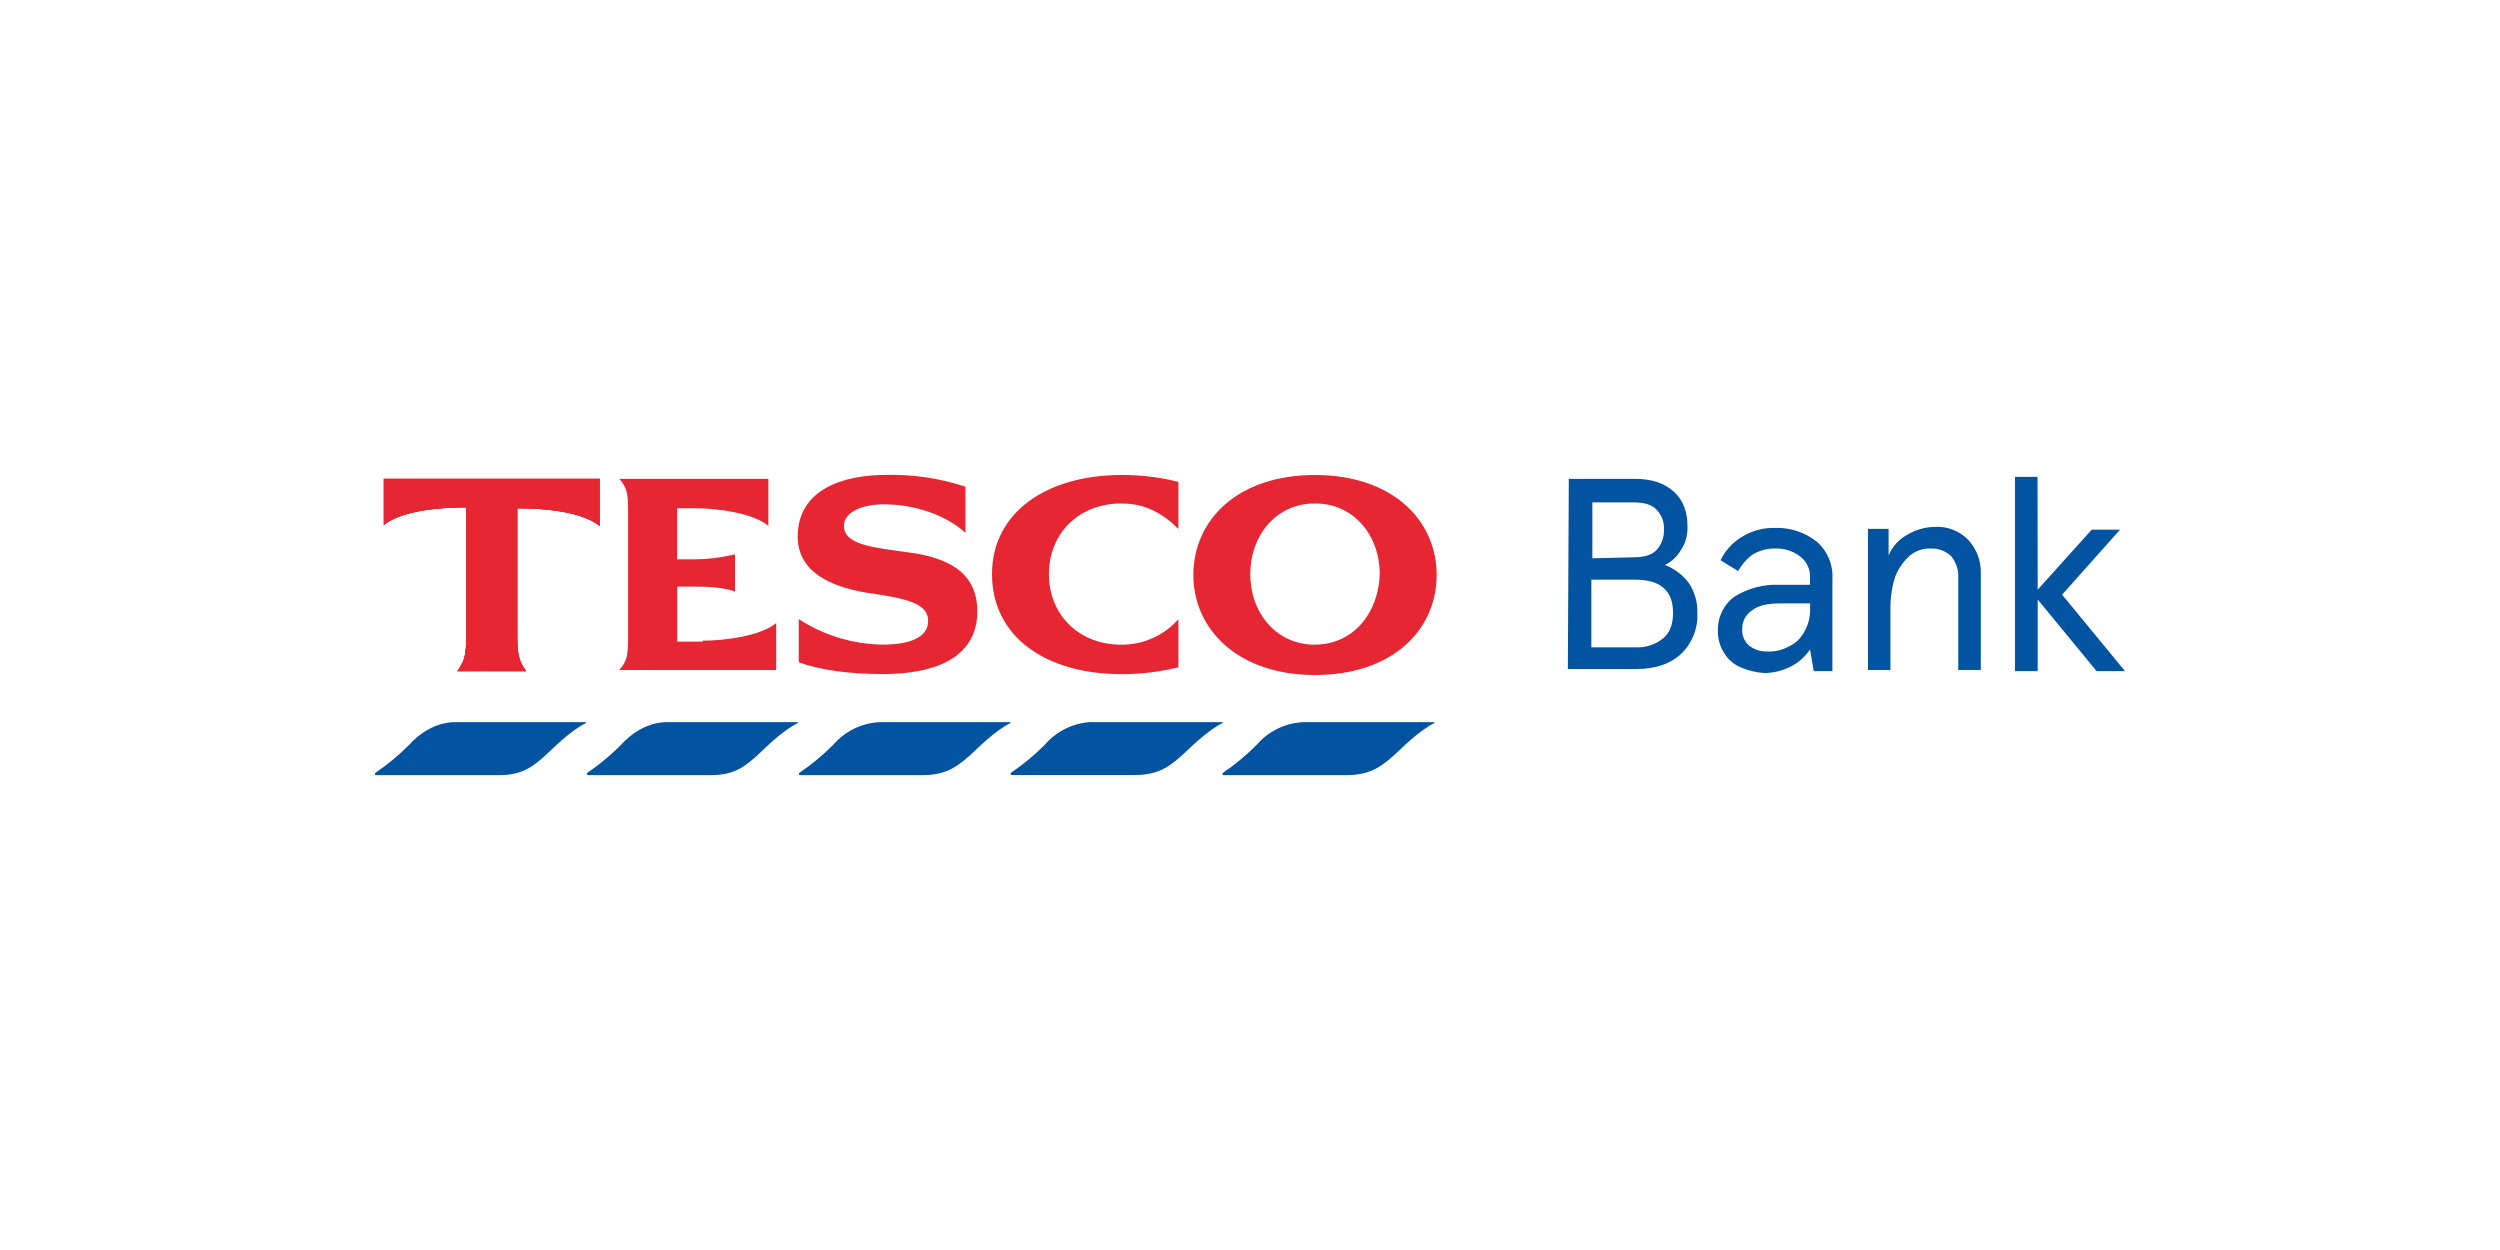
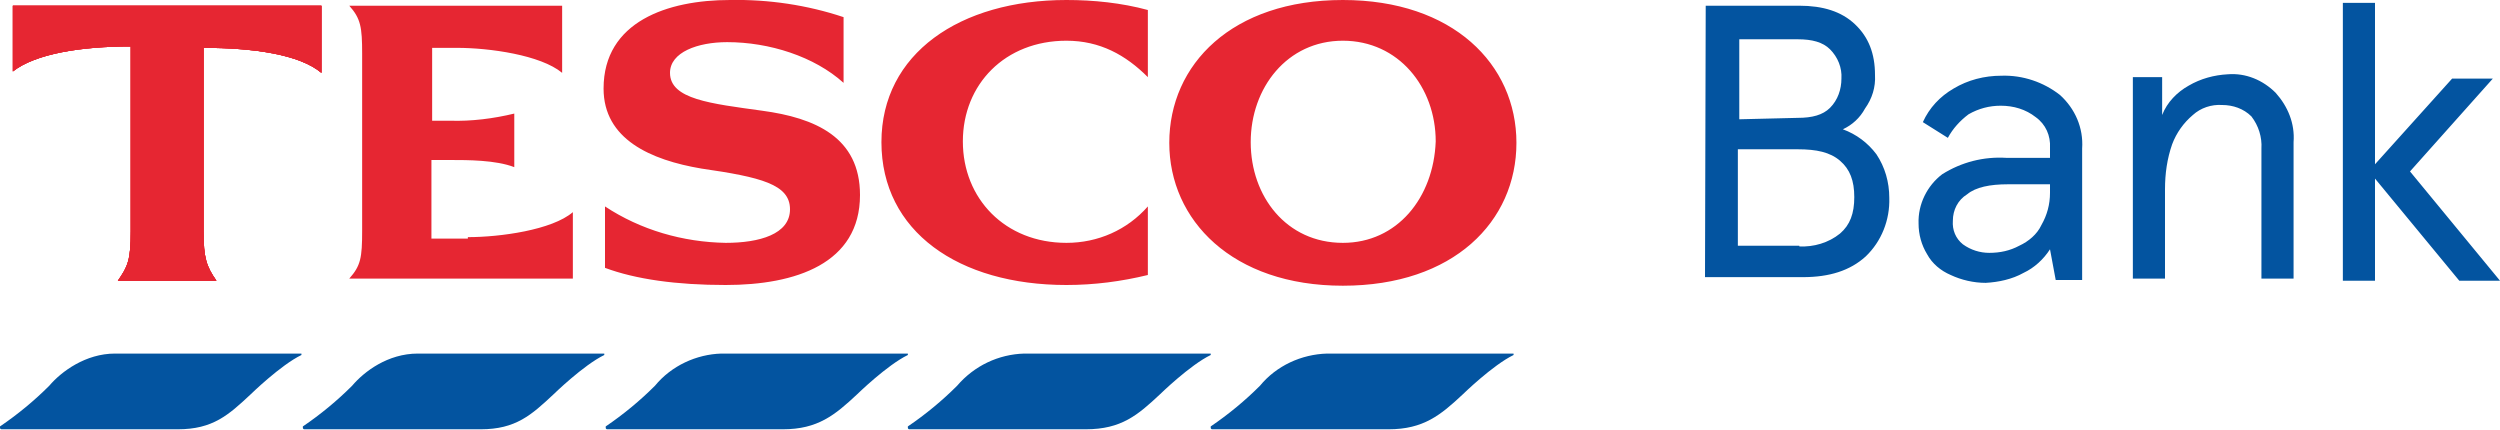
- <svg xmlns="http://www.w3.org/2000/svg" xmlns:xlink="http://www.w3.org/1999/xlink" width="500" height="250">
-   <g fill="#e62632">
-     <use xlink:href="#B" />
-     <use xlink:href="#B" />
-     <use xlink:href="#B" />
-     <use xlink:href="#B" />
-     <path d="M140.53 128.14c4.51 0 11.77-1 14.71-3.53V134h-31.39c1.57-1.76 1.77-2.94 1.77-6.67v-24.89c0-3.73-.2-4.91-1.77-6.67h29.82v9.41c-2.94-2.55-10.2-3.53-14.71-3.53h-3.53v10.21H138a35.1 35.1 0 0 0 9-1v7.46c-2.55-1-6.47-1-9-1h-2.55v11h5.1zm41.2-17.66c7.45 1 13.73 3.73 13.73 11.77 0 9.62-9 12.56-18.83 12.56-6.87 0-12.56-.79-16.88-2.35v-8.64a31.57 31.57 0 0 0 16.88 5.1c4.7 0 9-1.17 9-4.7s-4.12-4.52-12.36-5.69c-7.06-1.18-13.73-4.12-13.73-11.19 0-9.41 9-12.36 17.65-12.36a47.21 47.21 0 0 1 15.9 2.36v9.22c-4.12-3.73-10.4-5.69-16.29-5.69-4.12 0-8 1.37-8 4.31-.02 3.73 5.67 4.32 12.93 5.3zM224.3 95a44.78 44.78 0 0 1 11.38 1.38v9.41c-3.14-3.14-6.67-5.1-11.38-5.1-8.63 0-14.52 6.08-14.52 14.13s5.89 14.12 14.52 14.12a15.11 15.11 0 0 0 11.38-5.1v9.62a47.77 47.77 0 0 1-11.38 1.37c-15.11 0-25.9-7.46-25.9-20 0-12.39 10.99-19.83 25.9-19.83zm38.7 0c-15.5 0-24.33 9-24.33 20 0 10.79 8.83 20 24.33 20s24.33-9 24.33-20-8.88-20-24.33-20zm0 33.94c-7.85 0-12.95-6.47-12.95-14.12s5.1-14.13 12.95-14.13 12.95 6.48 12.95 14.13c-.25 7.83-5.35 14.1-12.95 14.1z" />
+ <svg xmlns="http://www.w3.org/2000/svg" version="1.1" id="Layer_1" x="0px" y="0px" viewBox="0 0 350 60.1" style="enable-background:new 0 0 350 60.1;" xml:space="preserve">
+   <style type="text/css">
+ 	.st0{fill:#E62632;}
+ 	.st1{fill:#0354A0;}
+ </style>
+   <g>
+     <g>
+       <g>
+         <path id="B" class="st0" d="M1.8,0.8h43.2v9.4c-3.1-2.6-9.6-3.5-16.5-3.5v25.7c0,3.7,0.4,4.9,1.8,6.9H16.5c1.4-2,1.8-2.9,1.8-6.9     V6.5c-6.9,0-13.3,1-16.5,3.5C1.8,10,1.8,0.8,1.8,0.8z" />
+       </g>
+       <g>
+         <path id="B_1_" class="st0" d="M1.8,0.8h43.2v9.4c-3.1-2.6-9.6-3.5-16.5-3.5v25.7c0,3.7,0.4,4.9,1.8,6.9H16.5     c1.4-2,1.8-2.9,1.8-6.9V6.5c-6.9,0-13.3,1-16.5,3.5C1.8,10,1.8,0.8,1.8,0.8z" />
+       </g>
+       <g>
+         <path id="B_2_" class="st0" d="M1.8,0.8h43.2v9.4c-3.1-2.6-9.6-3.5-16.5-3.5v25.7c0,3.7,0.4,4.9,1.8,6.9H16.5     c1.4-2,1.8-2.9,1.8-6.9V6.5c-6.9,0-13.3,1-16.5,3.5C1.8,10,1.8,0.8,1.8,0.8z" />
+       </g>
+       <g>
+         <path id="B_3_" class="st0" d="M1.8,0.8h43.2v9.4c-3.1-2.6-9.6-3.5-16.5-3.5v25.7c0,3.7,0.4,4.9,1.8,6.9H16.5     c1.4-2,1.8-2.9,1.8-6.9V6.5c-6.9,0-13.3,1-16.5,3.5C1.8,10,1.8,0.8,1.8,0.8z" />
+       </g>
+       <path class="st0" d="M65.5,33.2c4.5,0,11.8-1,14.7-3.5V39H48.9c1.6-1.8,1.8-2.9,1.8-6.7V7.5c0-3.7-0.2-4.9-1.8-6.7h29.8v9.4    C75.7,7.7,68.5,6.7,64,6.7h-3.5v10.2H63c3,0.1,6.1-0.3,9-1v7.5c-2.6-1-6.5-1-9-1h-2.6v11h5.1L65.5,33.2z M106.7,15.5    c7.4,1,13.7,3.7,13.7,11.8c0,9.6-9,12.6-18.8,12.6c-6.9,0-12.6-0.8-16.9-2.4v-8.6c5,3.3,10.9,5,16.9,5.1c4.7,0,9-1.2,9-4.7    s-4.1-4.5-12.4-5.7c-7.1-1.2-13.7-4.1-13.7-11.2C84.5,3,93.5,0,102.2,0c5.4-0.1,10.8,0.7,15.9,2.4v9.2c-4.1-3.7-10.4-5.7-16.3-5.7    c-4.1,0-8,1.4-8,4.3C93.8,13.9,99.5,14.5,106.7,15.5L106.7,15.5z M149.3,0c3.8,0,7.7,0.4,11.4,1.4v9.4c-3.1-3.1-6.7-5.1-11.4-5.1    c-8.6,0-14.5,6.1-14.5,14.1S140.7,34,149.3,34c4.4,0,8.5-1.8,11.4-5.1v9.6c-3.7,0.9-7.5,1.4-11.4,1.4c-15.1,0-25.9-7.5-25.9-20    C123.4,7.5,134.4,0,149.3,0L149.3,0z M188,0c-15.5,0-24.3,9-24.3,20c0,10.8,8.8,20,24.3,20s24.3-9,24.3-20S203.4,0,188,0z M188,34    c-7.9,0-12.9-6.5-12.9-14.1S180.2,5.7,188,5.7c7.8,0,13,6.5,13,14.1C200.7,27.7,195.6,34,188,34L188,34z" />
+     </g>
+     <path class="st1" d="M185.8,49.5h26.1v0.2l0,0c-2.9,1.4-7.1,5.5-7.1,5.5c-3.1,2.9-5.5,4.9-10.4,4.9h-24.7c-0.1,0-0.2-0.1-0.2-0.2   c0,0,0,0,0,0l0,0v-0.2l0,0c2.5-1.7,4.8-3.6,6.9-5.7C178.7,51.2,182.2,49.6,185.8,49.5 M143.4,49.5h26.1v0.2l0,0   c-2.9,1.4-7.1,5.5-7.1,5.5c-3.1,2.9-5.4,4.9-10.4,4.9h-24.7c-0.1,0-0.2-0.1-0.2-0.2l0,0v-0.2l0,0c2.5-1.7,4.8-3.6,6.9-5.7   C136.4,51.2,139.8,49.6,143.4,49.5 M101,49.5h26.1v0.2l0,0c-2.9,1.4-7.1,5.5-7.1,5.5c-3.1,2.9-5.5,4.9-10.4,4.9H85   c-0.1,0-0.2-0.1-0.2-0.2l0,0v-0.2l0,0c2.5-1.7,4.8-3.6,6.9-5.7C94,51.2,97.5,49.6,101,49.5 M58.5,49.5h26.1v0.2l0,0   c-2.9,1.4-7.1,5.5-7.1,5.5c-3.1,2.9-5.3,4.9-10.2,4.9H42.6c-0.1,0-0.2-0.1-0.2-0.2c0,0,0,0,0,0l0,0v-0.2l0,0   c2.5-1.7,4.8-3.6,6.9-5.7C51,52,54.3,49.5,58.5,49.5 M16.1,49.5h26.1v0.2l0,0c-2.9,1.4-7.1,5.5-7.1,5.5c-3.1,2.9-5.3,4.9-10.2,4.9   H0.2C0.1,60.1,0,60,0,59.9l0,0v-0.2l0,0C2.5,58,4.8,56.1,6.9,54C8.6,52,12,49.5,16.1,49.5 M238.8,0.8h13.1c3.3,0,5.9,0.8,7.8,2.6   s2.8,4.1,2.8,7.1c0.1,1.7-0.4,3.3-1.4,4.7c-0.7,1.3-1.8,2.3-3.1,2.9c1.9,0.7,3.5,1.9,4.7,3.5c1.2,1.8,1.8,3.9,1.8,6.1   c0.1,3.1-1.1,6.1-3.3,8.2c-2.2,2-5.1,2.9-8.8,2.9h-13.7L238.8,0.8L238.8,0.8z M251.7,16.5c2,0,3.5-0.4,4.5-1.4   c1.1-1.1,1.6-2.6,1.6-4.1c0.1-1.5-0.5-3-1.6-4.1c-1-1-2.5-1.4-4.5-1.4h-8.2v11.2C243.5,16.7,251.7,16.5,251.7,16.5z M251.9,34.5   c2,0.1,4.1-0.5,5.7-1.8c1.4-1.2,2-2.8,2-5.1s-0.6-3.9-2-5.1s-3.3-1.6-5.9-1.6h-8.4v13.5H251.9z M273.1,38.5   c-1.4-0.6-2.6-1.6-3.3-2.9c-0.8-1.3-1.2-2.8-1.2-4.3c-0.1-2.7,1.2-5.3,3.3-6.9c2.7-1.7,5.8-2.5,9-2.3h6.1v-1.4   c0.1-1.7-0.6-3.3-2-4.3c-1.4-1.1-3.1-1.6-4.9-1.6c-1.6,0-3.1,0.4-4.5,1.2c-1.2,0.9-2.2,2-2.9,3.3l-3.5-2.2c0.9-2,2.4-3.6,4.3-4.7   c2-1.2,4.3-1.8,6.7-1.8c3-0.1,5.9,0.9,8.2,2.7c2.1,1.9,3.3,4.6,3.1,7.5v18.4h-3.7l-0.8-4.3c-0.9,1.4-2.2,2.6-3.7,3.3   c-1.6,0.9-3.5,1.3-5.3,1.4C276.3,39.6,274.6,39.2,273.1,38.5L273.1,38.5z M282.7,34.4c1.3-0.6,2.5-1.6,3.1-2.9   c0.8-1.4,1.2-2.9,1.2-4.5v-1.2h-5.9c-2.5,0-4.5,0.4-5.7,1.4c-1.3,0.8-2,2.2-2,3.7c-0.1,1.3,0.4,2.5,1.4,3.3   c1.1,0.8,2.4,1.2,3.7,1.2C280,35.4,281.4,35.1,282.7,34.4L282.7,34.4z M298.2,10.8h4.5v5.3c0.7-1.8,2.1-3.2,3.7-4.1   c1.7-1,3.6-1.5,5.5-1.6c2.5-0.2,4.9,0.8,6.7,2.6c1.7,1.9,2.7,4.3,2.5,6.9V39h-4.5V20.8c0.1-1.6-0.4-3.2-1.4-4.5   c-1.1-1.1-2.6-1.6-4.1-1.6c-1.5-0.1-3,0.4-4.1,1.4c-1.3,1.1-2.3,2.5-2.9,4.1c-0.7,2-1,4.1-1,6.3V39h-4.5V10.8L298.2,10.8z    M332.5,23l10.8-12h5.7l-11.6,13L350,39.3h-5.7l-11.8-14.3v14.3H328V0.4h4.5L332.5,23z" />
  </g>
-   <path d="M260.79 144.42h26.09v.2h0c-2.94 1.37-7.06 5.49-7.06 5.49-3.14 2.94-5.49 4.91-10.4 4.91H244.7a.19.19 0 0 1-.19-.2h0v-.2h0a45.72 45.72 0 0 0 6.86-5.69 13.08 13.08 0 0 1 9.42-4.51m-42.38 0h26.1v.2h0c-2.95 1.37-7.07 5.49-7.07 5.49-3.14 2.94-5.44 4.89-10.39 4.89h-24.72a.2.2 0 0 1-.2-.2h0v-.2h0a45.44 45.44 0 0 0 6.87-5.69 13.06 13.06 0 0 1 9.41-4.51m-42.41.02h26.09v.2h0c-2.94 1.37-7.06 5.49-7.06 5.49-3.14 2.94-5.5 4.91-10.4 4.91H160a.2.2 0 0 1-.2-.2h0v-.2h0a45.44 45.44 0 0 0 6.87-5.69 13.08 13.08 0 0 1 9.42-4.51m-42.63 0h26.1v.2h0c-2.95 1.37-7.07 5.49-7.07 5.49-3.13 2.94-5.29 4.91-10.2 4.91h-24.72a.19.19 0 0 1-.19-.2h0v-.2h0a45.72 45.72 0 0 0 6.86-5.69c1.77-2 5.1-4.51 9.22-4.51m-42.37 0h26.09v.2h0c-2.94 1.37-7.06 5.49-7.06 5.49-3.14 2.94-5.3 4.91-10.2 4.91H75.2a.2.2 0 0 1-.2-.2h0v-.2h0a45.44 45.44 0 0 0 6.87-5.69c1.76-2 5.1-4.51 9.22-4.51m222.67-48.65h13.15c3.33 0 5.88.78 7.84 2.55s2.75 4.12 2.75 7.06a7.81 7.81 0 0 1-1.37 4.71A7.58 7.58 0 0 1 333 113a10.78 10.78 0 0 1 4.71 3.53 10.2 10.2 0 0 1 1.76 6.09 10.67 10.67 0 0 1-3.33 8.24q-3.24 2.94-8.83 2.94h-13.74l.19-38.06zm12.95 15.69c2 0 3.53-.39 4.51-1.37a5.62 5.62 0 0 0 1.57-4.12 5.3 5.3 0 0 0-1.57-4.12c-1-1-2.55-1.37-4.51-1.37h-8.24v11.18l8.24-.2zm.2 18a8.28 8.28 0 0 0 5.69-1.76c1.37-1.18 2-2.75 2-5.1s-.59-3.93-2-5.11-3.34-1.56-5.89-1.56h-8.44v13.53zm21.18 3.98a6.9 6.9 0 0 1-3.33-2.95 7.83 7.83 0 0 1-1.18-4.31 8.11 8.11 0 0 1 3.34-6.87 15.78 15.78 0 0 1 9-2.35H362v-1.38a5 5 0 0 0-2-4.31 7.72 7.72 0 0 0-4.9-1.57 8.67 8.67 0 0 0-4.52 1.17 10 10 0 0 0-2.94 3.34l-3.53-2.16a11.07 11.07 0 0 1 4.32-4.71 12.12 12.12 0 0 1 6.67-1.76 12.68 12.68 0 0 1 8.24 2.74 9.15 9.15 0 0 1 3.14 7.46v18.44h-3.73l-.75-4.32a10.07 10.07 0 0 1-3.72 3.34 11.87 11.87 0 0 1-5.3 1.37 13.81 13.81 0 0 1-4.89-1.17zm9.62-4.12a6.54 6.54 0 0 0 3.14-2.95 8.61 8.61 0 0 0 1.17-4.51v-1.18h-5.88c-2.55 0-4.51.4-5.69 1.38a4.25 4.25 0 0 0-2 3.72 4 4 0 0 0 1.37 3.34 5.69 5.69 0 0 0 3.73 1.18 8 8 0 0 0 4.16-.98zm15.5-23.55h4.51v5.3a8.38 8.38 0 0 1 3.73-4.12 11.08 11.08 0 0 1 5.49-1.57 8.6 8.6 0 0 1 6.67 2.55 9.5 9.5 0 0 1 2.55 6.87V134h-4.51v-18.22a6.48 6.48 0 0 0-1.38-4.51 5.62 5.62 0 0 0-4.12-1.57 6.18 6.18 0 0 0-4.12 1.37 11.22 11.22 0 0 0-2.94 4.12 20 20 0 0 0-1 6.28V134h-4.49v-28.23zm34.33 12.17l10.79-12H424l-11.58 13L425 134.22h-5.69l-11.77-14.32v14.32H403V95.38h4.51z" fill="#0354a0" />
-   <defs>
-     <path id="B" d="M76.77,95.77h43.16v9.41c-3.14-2.55-9.62-3.53-16.48-3.53v25.7c0,3.73.39,4.91,1.76,6.87H91.48c1.37-2,1.77-2.94,1.77-6.87V101.46c-6.87,0-13.35,1-16.48,3.53V95.77Z" />
-   </defs>
</svg>
